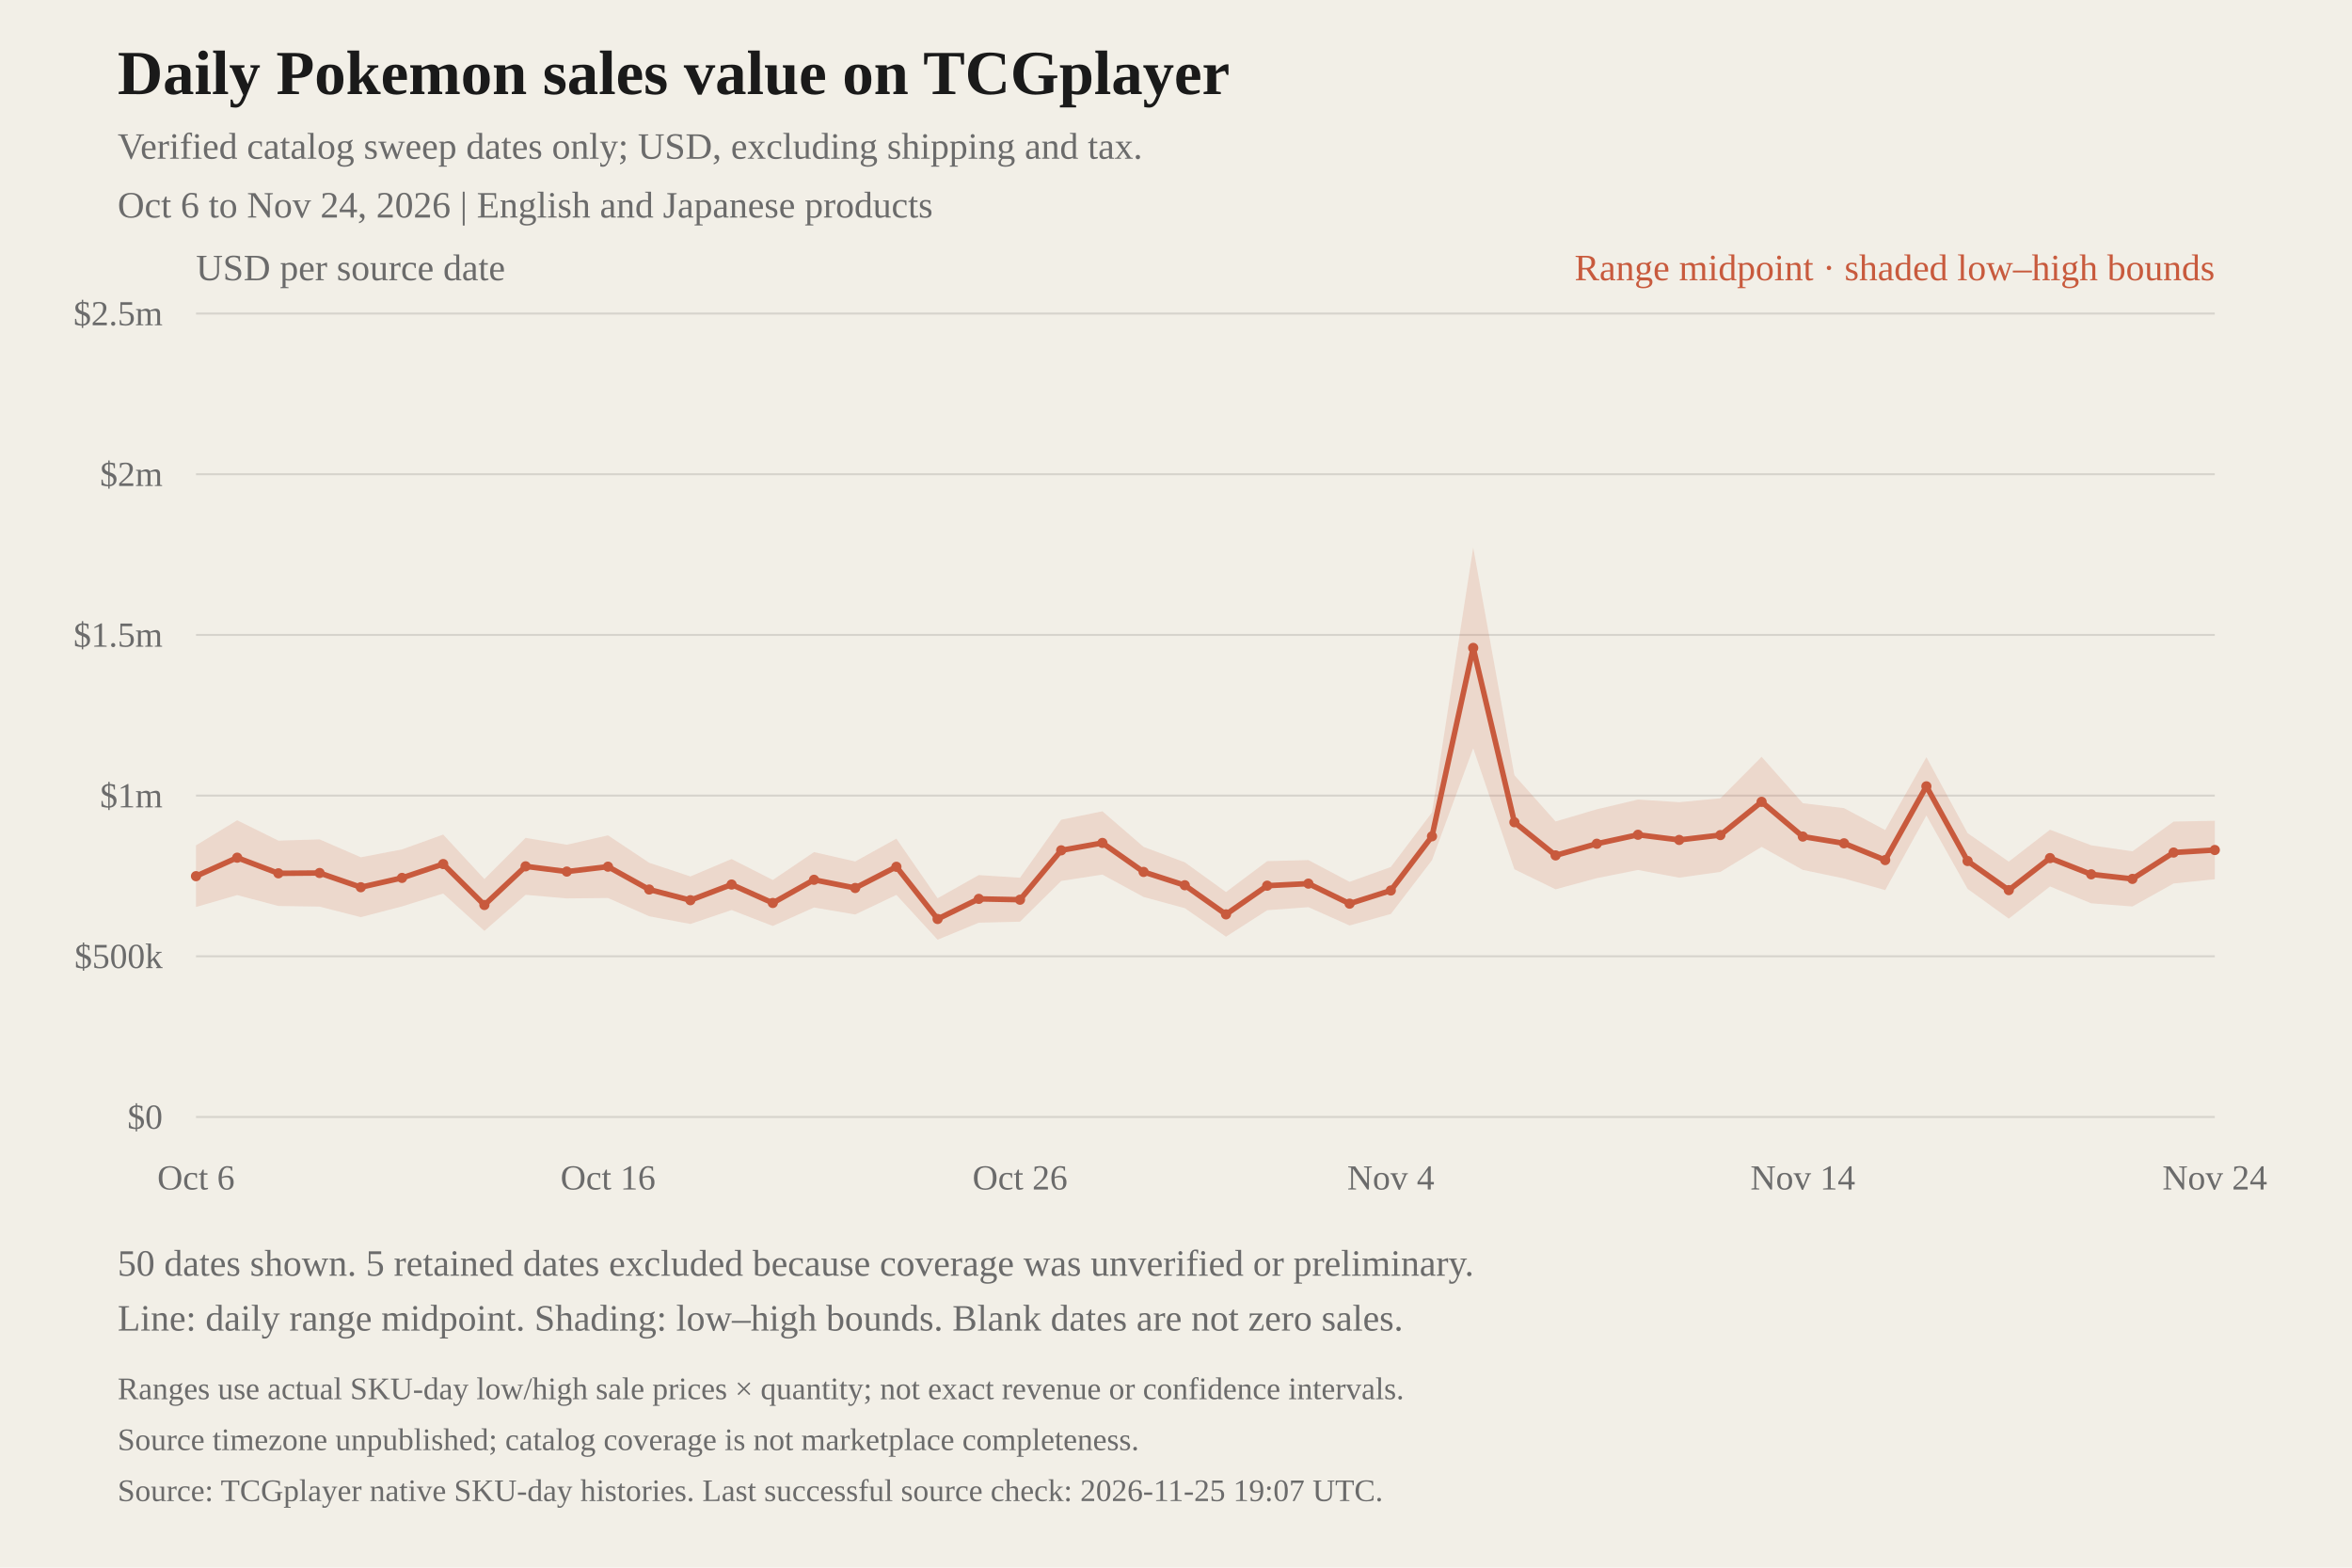
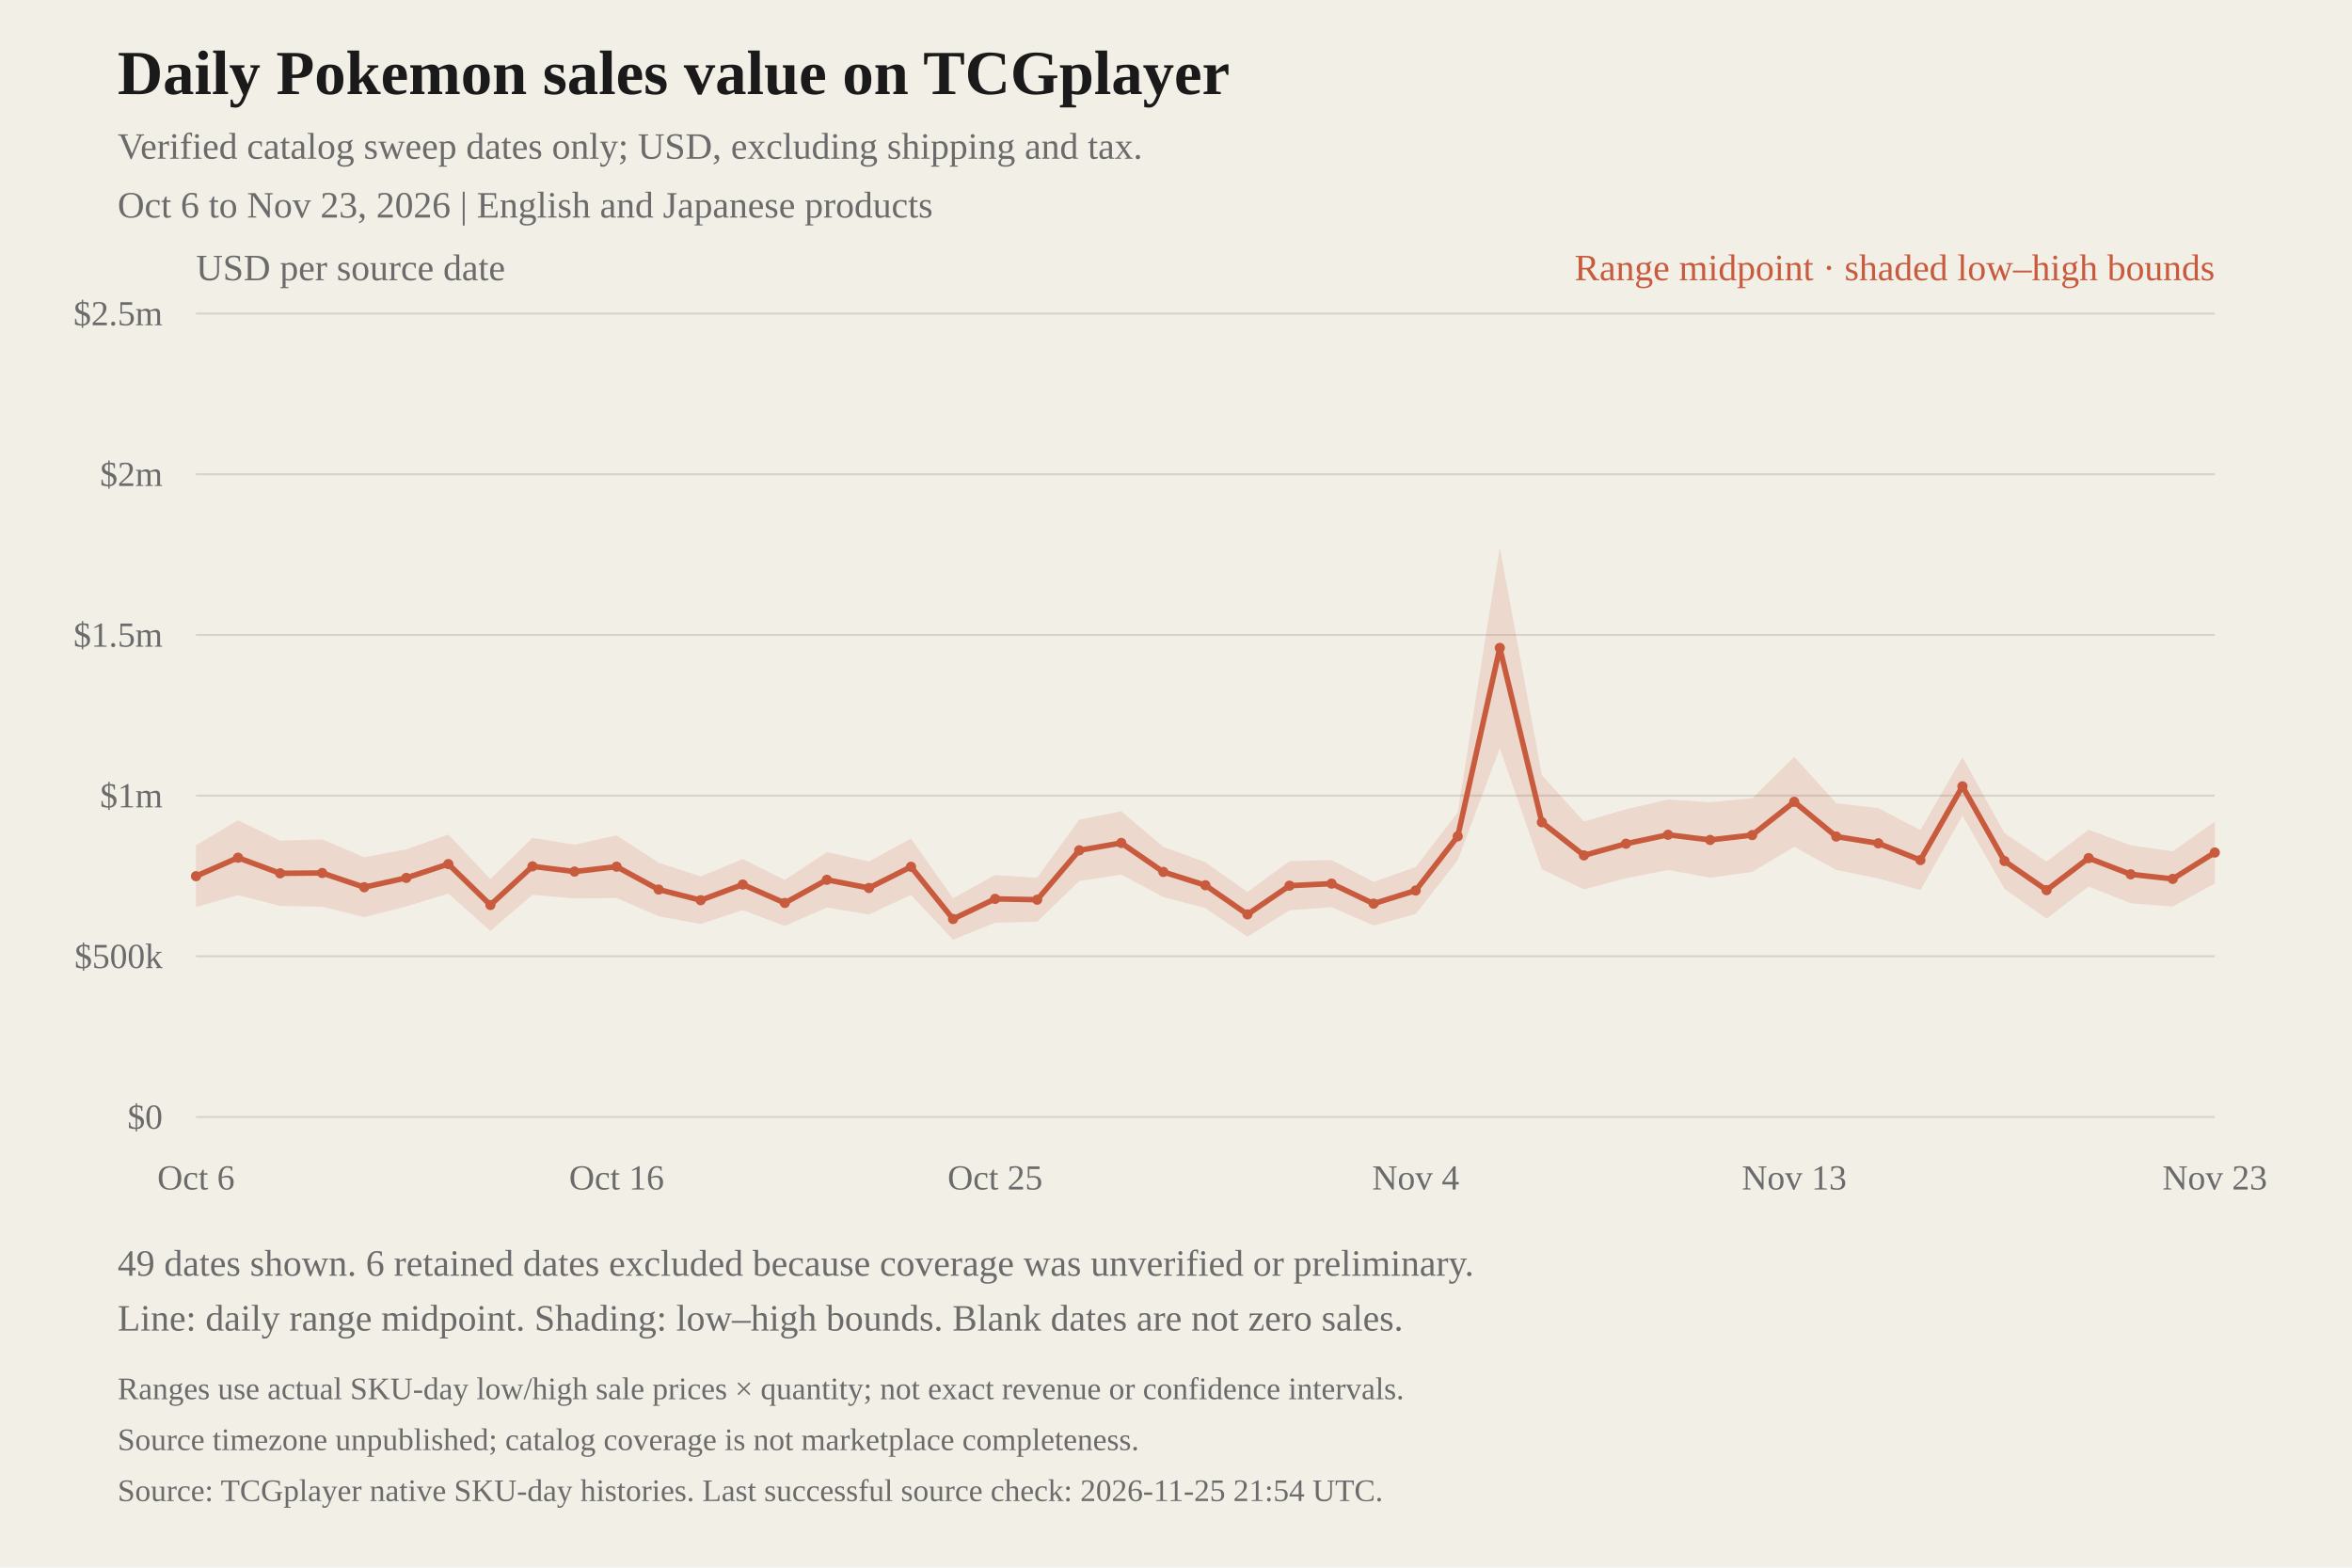
<svg xmlns="http://www.w3.org/2000/svg" width="1200" height="800" viewBox="0 0 1200 800" role="img" aria-labelledby="title description">
  <style>text{font-family:Georgia,"Liberation Serif","Times New Roman",serif;fill:#1A1A1A;font-size:19px}.title{font-size:32px;font-weight:600}.muted,.axis{fill:#6B6B6B}.axis{font-size:18px}.note{font-size:16px;fill:#6B6B6B}.grid{stroke:#D6D3CC;stroke-width:1}</style>
  <rect data-role="background" width="1200" height="800" fill="#F2EFE7" />
  <text x="60" y="48" class="title">Daily Pokemon sales value on TCGplayer</text>
  <text x="60" y="81" class="muted">Verified catalog sweep dates only; USD, excluding shipping and tax.</text>
-   <text x="60" y="111" class="muted">Oct 6 to Nov 24, 2026 | English and Japanese products</text>
+   <text x="60" y="111" class="muted">Oct 6 to Nov 23, 2026 | English and Japanese products</text>
  <text x="100" y="143" class="muted">USD per source date</text>
  <text x="1130" y="143" text-anchor="end" style="fill:#C85A3D">Range midpoint · shaded low–high bounds</text>
  <path d="M100,570H1130" class="grid" />
  <text x="83" y="576" class="axis" text-anchor="end">$0</text>
  <path d="M100,488H1130" class="grid" />
  <text x="83" y="494" class="axis" text-anchor="end">$500k</text>
  <path d="M100,406H1130" class="grid" />
  <text x="83" y="412" class="axis" text-anchor="end">$1m</text>
  <path d="M100,324H1130" class="grid" />
  <text x="83" y="330" class="axis" text-anchor="end">$1.5m</text>
  <path d="M100,242H1130" class="grid" />
  <text x="83" y="248" class="axis" text-anchor="end">$2m</text>
  <path d="M100,160H1130" class="grid" />
  <text x="83" y="166" class="axis" text-anchor="end">$2.5m</text>
-   <polygon data-series="daily-band" points="100,431.395 121.02,418.596 142.041,428.993 163.061,428.347 184.082,437.483 205.102,433.454 226.122,425.889 247.143,448.6 268.163,427.569 289.184,431.071 310.204,426.287 331.224,440.279 352.245,447.253 373.265,438.369 394.286,449.058 415.306,434.841 436.327,439.616 457.347,427.977 478.367,458.392 499.388,446.556 520.408,447.917 541.429,418.306 562.449,414.013 583.469,432.176 604.49,440.044 625.51,455.22 646.531,439.456 667.551,438.906 688.571,450.005 709.592,442.448 730.612,414.589 751.633,279.424 772.653,395.602 793.673,419.203 814.694,412.992 835.714,408.019 856.735,409.369 877.755,407.369 898.776,386.211 919.796,409.897 940.816,412.405 961.837,423.58 982.857,386.393 1003.878,425.17 1024.898,439.68 1045.918,423.42 1066.939,431.365 1087.959,434.445 1108.98,419.27 1130,418.848 1130,448.678 1108.98,450.848 1087.959,462.574 1066.939,460.968 1045.918,452.364 1024.898,468.786 1003.878,453.6 982.857,416.153 961.837,454.218 940.816,448.284 919.796,443.908 898.776,432.154 877.755,444.931 856.735,447.881 835.714,443.953 814.694,448.128 793.673,453.823 772.653,443.597 751.633,381.83 730.612,438.954 709.592,466.414 688.571,472.269 667.551,462.926 646.531,464.49 625.51,477.993 604.49,463.448 583.469,457.719 562.449,446.306 541.429,449.56 520.408,470.34 499.388,470.849 478.367,479.541 457.347,456.674 436.327,466.671 415.306,463.09 394.286,472.524 373.265,464.4 352.245,471.512 331.224,467.575 310.204,458.248 289.184,458.461 268.163,456.626 247.143,475.046 226.122,455.971 205.102,462.546 184.082,468.031 163.061,462.639 142.041,462.325 121.02,456.767 100,462.839" fill="#C85A3D" fill-opacity="0.16" />
-   <polyline data-series="daily-midpoint" points="100,447.117 121.02,437.682 142.041,445.659 163.061,445.493 184.082,452.757 205.102,448 226.122,440.93 247.143,461.823 268.163,442.097 289.184,444.766 310.204,442.267 331.224,453.927 352.245,459.382 373.265,451.384 394.286,460.791 415.306,448.965 436.327,453.144 457.347,442.326 478.367,468.967 499.388,458.703 520.408,459.128 541.429,433.933 562.449,430.159 583.469,444.948 604.49,451.746 625.51,466.607 646.531,451.973 667.551,450.916 688.571,461.137 709.592,454.431 730.612,426.771 751.633,330.627 772.653,419.6 793.673,436.513 814.694,430.56 835.714,425.986 856.735,428.625 877.755,426.15 898.776,409.182 919.796,426.902 940.816,430.344 961.837,438.899 982.857,401.273 1003.878,439.385 1024.898,454.233 1045.918,437.892 1066.939,446.167 1087.959,448.509 1108.98,435.059 1130,433.763" fill="none" stroke="#C85A3D" stroke-width="2.8" stroke-linejoin="round" stroke-linecap="round" />
+   <polygon data-series="daily-band" points="100,431.395 121.458,418.596 142.917,428.993 164.375,428.347 185.833,437.483 207.292,433.454 228.75,425.889 250.208,448.6 271.667,427.569 293.125,431.071 314.583,426.287 336.042,440.279 357.5,447.253 378.958,438.369 400.417,449.058 421.875,434.841 443.333,439.616 464.792,427.977 486.25,458.392 507.708,446.556 529.167,447.917 550.625,418.306 572.083,414.013 593.542,432.176 615,440.044 636.458,455.22 657.917,439.456 679.375,438.906 700.833,450.005 722.292,442.448 743.75,414.589 765.208,279.424 786.667,395.602 808.125,419.203 829.583,412.992 851.042,408.019 872.5,409.369 893.958,407.369 915.417,386.211 936.875,409.897 958.333,412.405 979.792,423.58 1001.25,386.393 1022.708,425.17 1044.167,439.68 1065.625,423.42 1087.083,431.365 1108.542,434.445 1130,419.27 1130,450.848 1108.542,462.574 1087.083,460.968 1065.625,452.364 1044.167,468.786 1022.708,453.6 1001.25,416.153 979.792,454.218 958.333,448.284 936.875,443.908 915.417,432.154 893.958,444.931 872.5,447.881 851.042,443.953 829.583,448.128 808.125,453.823 786.667,443.597 765.208,381.83 743.75,438.954 722.292,466.414 700.833,472.269 679.375,462.926 657.917,464.49 636.458,477.993 615,463.448 593.542,457.719 572.083,446.306 550.625,449.56 529.167,470.34 507.708,470.849 486.25,479.541 464.792,456.674 443.333,466.671 421.875,463.09 400.417,472.524 378.958,464.4 357.5,471.512 336.042,467.575 314.583,458.248 293.125,458.461 271.667,456.626 250.208,475.046 228.75,455.971 207.292,462.546 185.833,468.031 164.375,462.639 142.917,462.325 121.458,456.767 100,462.839" fill="#C85A3D" fill-opacity="0.16" />
+   <polyline data-series="daily-midpoint" points="100,447.117 121.458,437.682 142.917,445.659 164.375,445.493 185.833,452.757 207.292,448 228.75,440.93 250.208,461.823 271.667,442.097 293.125,444.766 314.583,442.267 336.042,453.927 357.5,459.382 378.958,451.384 400.417,460.791 421.875,448.965 443.333,453.144 464.792,442.326 486.25,468.967 507.708,458.703 529.167,459.128 550.625,433.933 572.083,430.159 593.542,444.948 615,451.746 636.458,466.607 657.917,451.973 679.375,450.916 700.833,461.137 722.292,454.431 743.75,426.771 765.208,330.627 786.667,419.6 808.125,436.513 829.583,430.56 851.042,425.986 872.5,428.625 893.958,426.15 915.417,409.182 936.875,426.902 958.333,430.344 979.792,438.899 1001.25,401.273 1022.708,439.385 1044.167,454.233 1065.625,437.892 1087.083,446.167 1108.542,448.509 1130,435.059" fill="none" stroke="#C85A3D" stroke-width="2.8" stroke-linejoin="round" stroke-linecap="round" />
  <circle data-series="daily-observation" cx="100" cy="447.117" r="2.6" fill="#C85A3D" />
-   <circle data-series="daily-observation" cx="121.02" cy="437.682" r="2.6" fill="#C85A3D" />
-   <circle data-series="daily-observation" cx="142.041" cy="445.659" r="2.6" fill="#C85A3D" />
-   <circle data-series="daily-observation" cx="163.061" cy="445.493" r="2.6" fill="#C85A3D" />
-   <circle data-series="daily-observation" cx="184.082" cy="452.757" r="2.6" fill="#C85A3D" />
-   <circle data-series="daily-observation" cx="205.102" cy="448" r="2.6" fill="#C85A3D" />
-   <circle data-series="daily-observation" cx="226.122" cy="440.93" r="2.6" fill="#C85A3D" />
-   <circle data-series="daily-observation" cx="247.143" cy="461.823" r="2.6" fill="#C85A3D" />
-   <circle data-series="daily-observation" cx="268.163" cy="442.097" r="2.6" fill="#C85A3D" />
-   <circle data-series="daily-observation" cx="289.184" cy="444.766" r="2.6" fill="#C85A3D" />
-   <circle data-series="daily-observation" cx="310.204" cy="442.267" r="2.6" fill="#C85A3D" />
-   <circle data-series="daily-observation" cx="331.224" cy="453.927" r="2.6" fill="#C85A3D" />
-   <circle data-series="daily-observation" cx="352.245" cy="459.382" r="2.6" fill="#C85A3D" />
-   <circle data-series="daily-observation" cx="373.265" cy="451.384" r="2.6" fill="#C85A3D" />
-   <circle data-series="daily-observation" cx="394.286" cy="460.791" r="2.6" fill="#C85A3D" />
-   <circle data-series="daily-observation" cx="415.306" cy="448.965" r="2.6" fill="#C85A3D" />
-   <circle data-series="daily-observation" cx="436.327" cy="453.144" r="2.6" fill="#C85A3D" />
-   <circle data-series="daily-observation" cx="457.347" cy="442.326" r="2.6" fill="#C85A3D" />
-   <circle data-series="daily-observation" cx="478.367" cy="468.967" r="2.6" fill="#C85A3D" />
-   <circle data-series="daily-observation" cx="499.388" cy="458.703" r="2.6" fill="#C85A3D" />
-   <circle data-series="daily-observation" cx="520.408" cy="459.128" r="2.6" fill="#C85A3D" />
-   <circle data-series="daily-observation" cx="541.429" cy="433.933" r="2.6" fill="#C85A3D" />
-   <circle data-series="daily-observation" cx="562.449" cy="430.159" r="2.6" fill="#C85A3D" />
-   <circle data-series="daily-observation" cx="583.469" cy="444.948" r="2.6" fill="#C85A3D" />
-   <circle data-series="daily-observation" cx="604.49" cy="451.746" r="2.6" fill="#C85A3D" />
-   <circle data-series="daily-observation" cx="625.51" cy="466.607" r="2.6" fill="#C85A3D" />
-   <circle data-series="daily-observation" cx="646.531" cy="451.973" r="2.6" fill="#C85A3D" />
-   <circle data-series="daily-observation" cx="667.551" cy="450.916" r="2.6" fill="#C85A3D" />
-   <circle data-series="daily-observation" cx="688.571" cy="461.137" r="2.6" fill="#C85A3D" />
-   <circle data-series="daily-observation" cx="709.592" cy="454.431" r="2.6" fill="#C85A3D" />
-   <circle data-series="daily-observation" cx="730.612" cy="426.771" r="2.6" fill="#C85A3D" />
-   <circle data-series="daily-observation" cx="751.633" cy="330.627" r="2.6" fill="#C85A3D" />
-   <circle data-series="daily-observation" cx="772.653" cy="419.6" r="2.6" fill="#C85A3D" />
-   <circle data-series="daily-observation" cx="793.673" cy="436.513" r="2.6" fill="#C85A3D" />
-   <circle data-series="daily-observation" cx="814.694" cy="430.56" r="2.6" fill="#C85A3D" />
-   <circle data-series="daily-observation" cx="835.714" cy="425.986" r="2.6" fill="#C85A3D" />
-   <circle data-series="daily-observation" cx="856.735" cy="428.625" r="2.6" fill="#C85A3D" />
-   <circle data-series="daily-observation" cx="877.755" cy="426.15" r="2.6" fill="#C85A3D" />
-   <circle data-series="daily-observation" cx="898.776" cy="409.182" r="2.6" fill="#C85A3D" />
-   <circle data-series="daily-observation" cx="919.796" cy="426.902" r="2.6" fill="#C85A3D" />
-   <circle data-series="daily-observation" cx="940.816" cy="430.344" r="2.6" fill="#C85A3D" />
-   <circle data-series="daily-observation" cx="961.837" cy="438.899" r="2.6" fill="#C85A3D" />
-   <circle data-series="daily-observation" cx="982.857" cy="401.273" r="2.6" fill="#C85A3D" />
-   <circle data-series="daily-observation" cx="1003.878" cy="439.385" r="2.6" fill="#C85A3D" />
-   <circle data-series="daily-observation" cx="1024.898" cy="454.233" r="2.6" fill="#C85A3D" />
-   <circle data-series="daily-observation" cx="1045.918" cy="437.892" r="2.6" fill="#C85A3D" />
-   <circle data-series="daily-observation" cx="1066.939" cy="446.167" r="2.6" fill="#C85A3D" />
-   <circle data-series="daily-observation" cx="1087.959" cy="448.509" r="2.6" fill="#C85A3D" />
-   <circle data-series="daily-observation" cx="1108.98" cy="435.059" r="2.6" fill="#C85A3D" />
-   <circle data-series="daily-observation" cx="1130" cy="433.763" r="2.6" fill="#C85A3D" />
+   <circle data-series="daily-observation" cx="121.458" cy="437.682" r="2.6" fill="#C85A3D" />
+   <circle data-series="daily-observation" cx="142.917" cy="445.659" r="2.6" fill="#C85A3D" />
+   <circle data-series="daily-observation" cx="164.375" cy="445.493" r="2.6" fill="#C85A3D" />
+   <circle data-series="daily-observation" cx="185.833" cy="452.757" r="2.6" fill="#C85A3D" />
+   <circle data-series="daily-observation" cx="207.292" cy="448" r="2.6" fill="#C85A3D" />
+   <circle data-series="daily-observation" cx="228.75" cy="440.93" r="2.6" fill="#C85A3D" />
+   <circle data-series="daily-observation" cx="250.208" cy="461.823" r="2.6" fill="#C85A3D" />
+   <circle data-series="daily-observation" cx="271.667" cy="442.097" r="2.6" fill="#C85A3D" />
+   <circle data-series="daily-observation" cx="293.125" cy="444.766" r="2.6" fill="#C85A3D" />
+   <circle data-series="daily-observation" cx="314.583" cy="442.267" r="2.6" fill="#C85A3D" />
+   <circle data-series="daily-observation" cx="336.042" cy="453.927" r="2.6" fill="#C85A3D" />
+   <circle data-series="daily-observation" cx="357.5" cy="459.382" r="2.6" fill="#C85A3D" />
+   <circle data-series="daily-observation" cx="378.958" cy="451.384" r="2.6" fill="#C85A3D" />
+   <circle data-series="daily-observation" cx="400.417" cy="460.791" r="2.6" fill="#C85A3D" />
+   <circle data-series="daily-observation" cx="421.875" cy="448.965" r="2.6" fill="#C85A3D" />
+   <circle data-series="daily-observation" cx="443.333" cy="453.144" r="2.6" fill="#C85A3D" />
+   <circle data-series="daily-observation" cx="464.792" cy="442.326" r="2.6" fill="#C85A3D" />
+   <circle data-series="daily-observation" cx="486.25" cy="468.967" r="2.6" fill="#C85A3D" />
+   <circle data-series="daily-observation" cx="507.708" cy="458.703" r="2.6" fill="#C85A3D" />
+   <circle data-series="daily-observation" cx="529.167" cy="459.128" r="2.6" fill="#C85A3D" />
+   <circle data-series="daily-observation" cx="550.625" cy="433.933" r="2.6" fill="#C85A3D" />
+   <circle data-series="daily-observation" cx="572.083" cy="430.159" r="2.6" fill="#C85A3D" />
+   <circle data-series="daily-observation" cx="593.542" cy="444.948" r="2.6" fill="#C85A3D" />
+   <circle data-series="daily-observation" cx="615" cy="451.746" r="2.6" fill="#C85A3D" />
+   <circle data-series="daily-observation" cx="636.458" cy="466.607" r="2.6" fill="#C85A3D" />
+   <circle data-series="daily-observation" cx="657.917" cy="451.973" r="2.6" fill="#C85A3D" />
+   <circle data-series="daily-observation" cx="679.375" cy="450.916" r="2.6" fill="#C85A3D" />
+   <circle data-series="daily-observation" cx="700.833" cy="461.137" r="2.6" fill="#C85A3D" />
+   <circle data-series="daily-observation" cx="722.292" cy="454.431" r="2.6" fill="#C85A3D" />
+   <circle data-series="daily-observation" cx="743.75" cy="426.771" r="2.6" fill="#C85A3D" />
+   <circle data-series="daily-observation" cx="765.208" cy="330.627" r="2.6" fill="#C85A3D" />
+   <circle data-series="daily-observation" cx="786.667" cy="419.6" r="2.6" fill="#C85A3D" />
+   <circle data-series="daily-observation" cx="808.125" cy="436.513" r="2.6" fill="#C85A3D" />
+   <circle data-series="daily-observation" cx="829.583" cy="430.56" r="2.6" fill="#C85A3D" />
+   <circle data-series="daily-observation" cx="851.042" cy="425.986" r="2.6" fill="#C85A3D" />
+   <circle data-series="daily-observation" cx="872.5" cy="428.625" r="2.6" fill="#C85A3D" />
+   <circle data-series="daily-observation" cx="893.958" cy="426.15" r="2.6" fill="#C85A3D" />
+   <circle data-series="daily-observation" cx="915.417" cy="409.182" r="2.6" fill="#C85A3D" />
+   <circle data-series="daily-observation" cx="936.875" cy="426.902" r="2.6" fill="#C85A3D" />
+   <circle data-series="daily-observation" cx="958.333" cy="430.344" r="2.6" fill="#C85A3D" />
+   <circle data-series="daily-observation" cx="979.792" cy="438.899" r="2.6" fill="#C85A3D" />
+   <circle data-series="daily-observation" cx="1001.25" cy="401.273" r="2.6" fill="#C85A3D" />
+   <circle data-series="daily-observation" cx="1022.708" cy="439.385" r="2.6" fill="#C85A3D" />
+   <circle data-series="daily-observation" cx="1044.167" cy="454.233" r="2.6" fill="#C85A3D" />
+   <circle data-series="daily-observation" cx="1065.625" cy="437.892" r="2.6" fill="#C85A3D" />
+   <circle data-series="daily-observation" cx="1087.083" cy="446.167" r="2.6" fill="#C85A3D" />
+   <circle data-series="daily-observation" cx="1108.542" cy="448.509" r="2.6" fill="#C85A3D" />
+   <circle data-series="daily-observation" cx="1130" cy="435.059" r="2.6" fill="#C85A3D" />
  <text x="100" y="607" class="axis" text-anchor="middle">Oct 6</text>
-   <text x="310.204" y="607" class="axis" text-anchor="middle">Oct 16</text>
-   <text x="520.408" y="607" class="axis" text-anchor="middle">Oct 26</text>
-   <text x="709.592" y="607" class="axis" text-anchor="middle">Nov 4</text>
-   <text x="919.796" y="607" class="axis" text-anchor="middle">Nov 14</text>
-   <text x="1130" y="607" class="axis" text-anchor="middle">Nov 24</text>
-   <text x="60" y="651" class="muted">50 dates shown. 5 retained dates excluded because coverage was unverified or preliminary.</text>
+   <text x="314.583" y="607" class="axis" text-anchor="middle">Oct 16</text>
+   <text x="507.708" y="607" class="axis" text-anchor="middle">Oct 25</text>
+   <text x="722.292" y="607" class="axis" text-anchor="middle">Nov 4</text>
+   <text x="915.417" y="607" class="axis" text-anchor="middle">Nov 13</text>
+   <text x="1130" y="607" class="axis" text-anchor="middle">Nov 23</text>
+   <text x="60" y="651" class="muted">49 dates shown. 6 retained dates excluded because coverage was unverified or preliminary.</text>
  <text x="60" y="679" class="muted">Line: daily range midpoint. Shading: low–high bounds. Blank dates are not zero sales.</text>
  <text x="60" y="714" class="note">Ranges use actual SKU-day low/high sale prices × quantity; not exact revenue or confidence intervals.</text>
  <text x="60" y="740" class="note">Source timezone unpublished; catalog coverage is not marketplace completeness.</text>
-   <text x="60" y="766" class="note">Source: TCGplayer native SKU-day histories. Last successful source check: 2026-11-25 19:07 UTC.</text>
+   <text x="60" y="766" class="note">Source: TCGplayer native SKU-day histories. Last successful source check: 2026-11-25 21:54 UTC.</text>
</svg>
